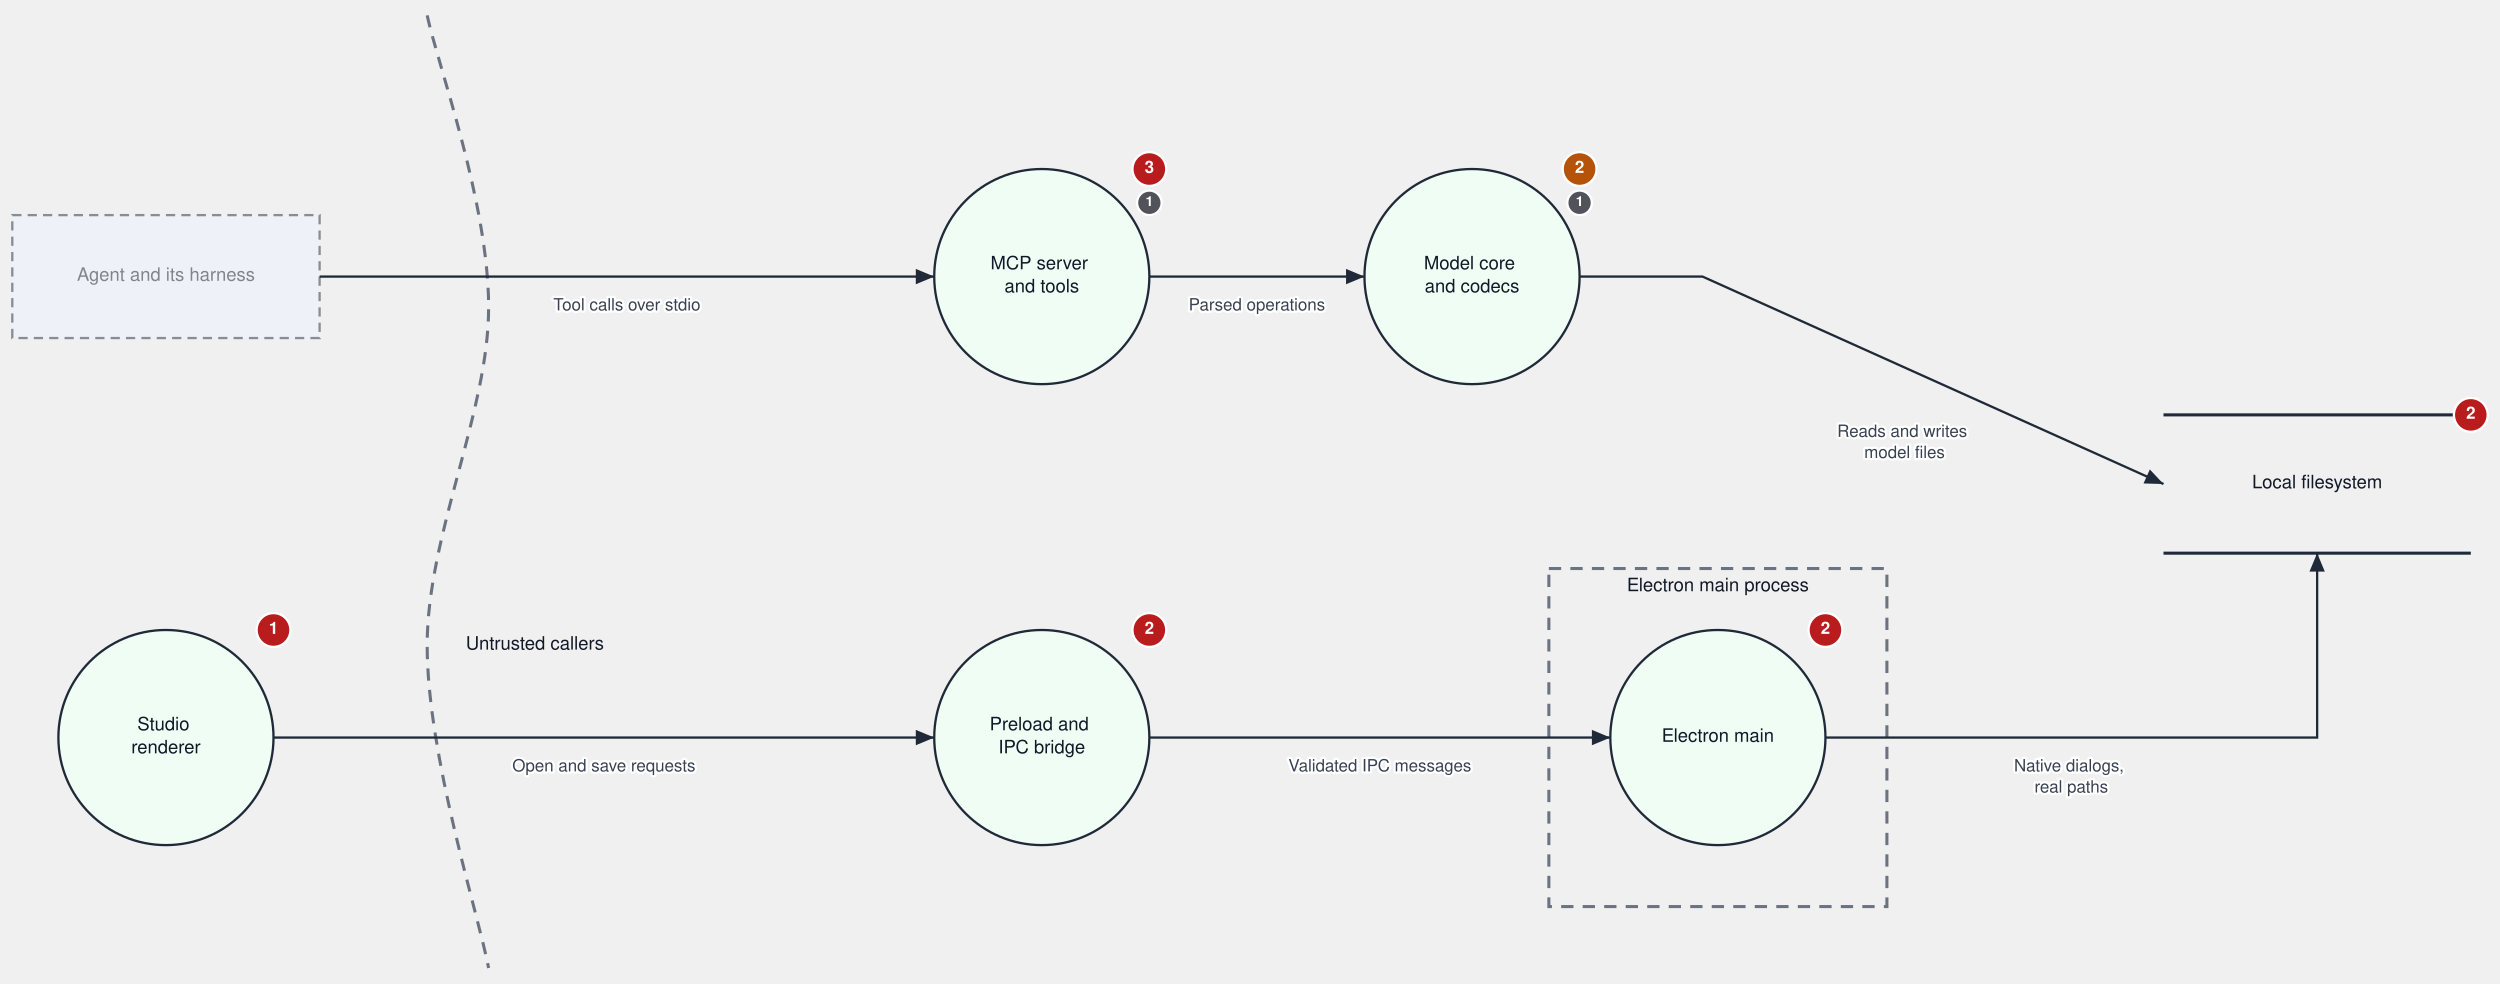
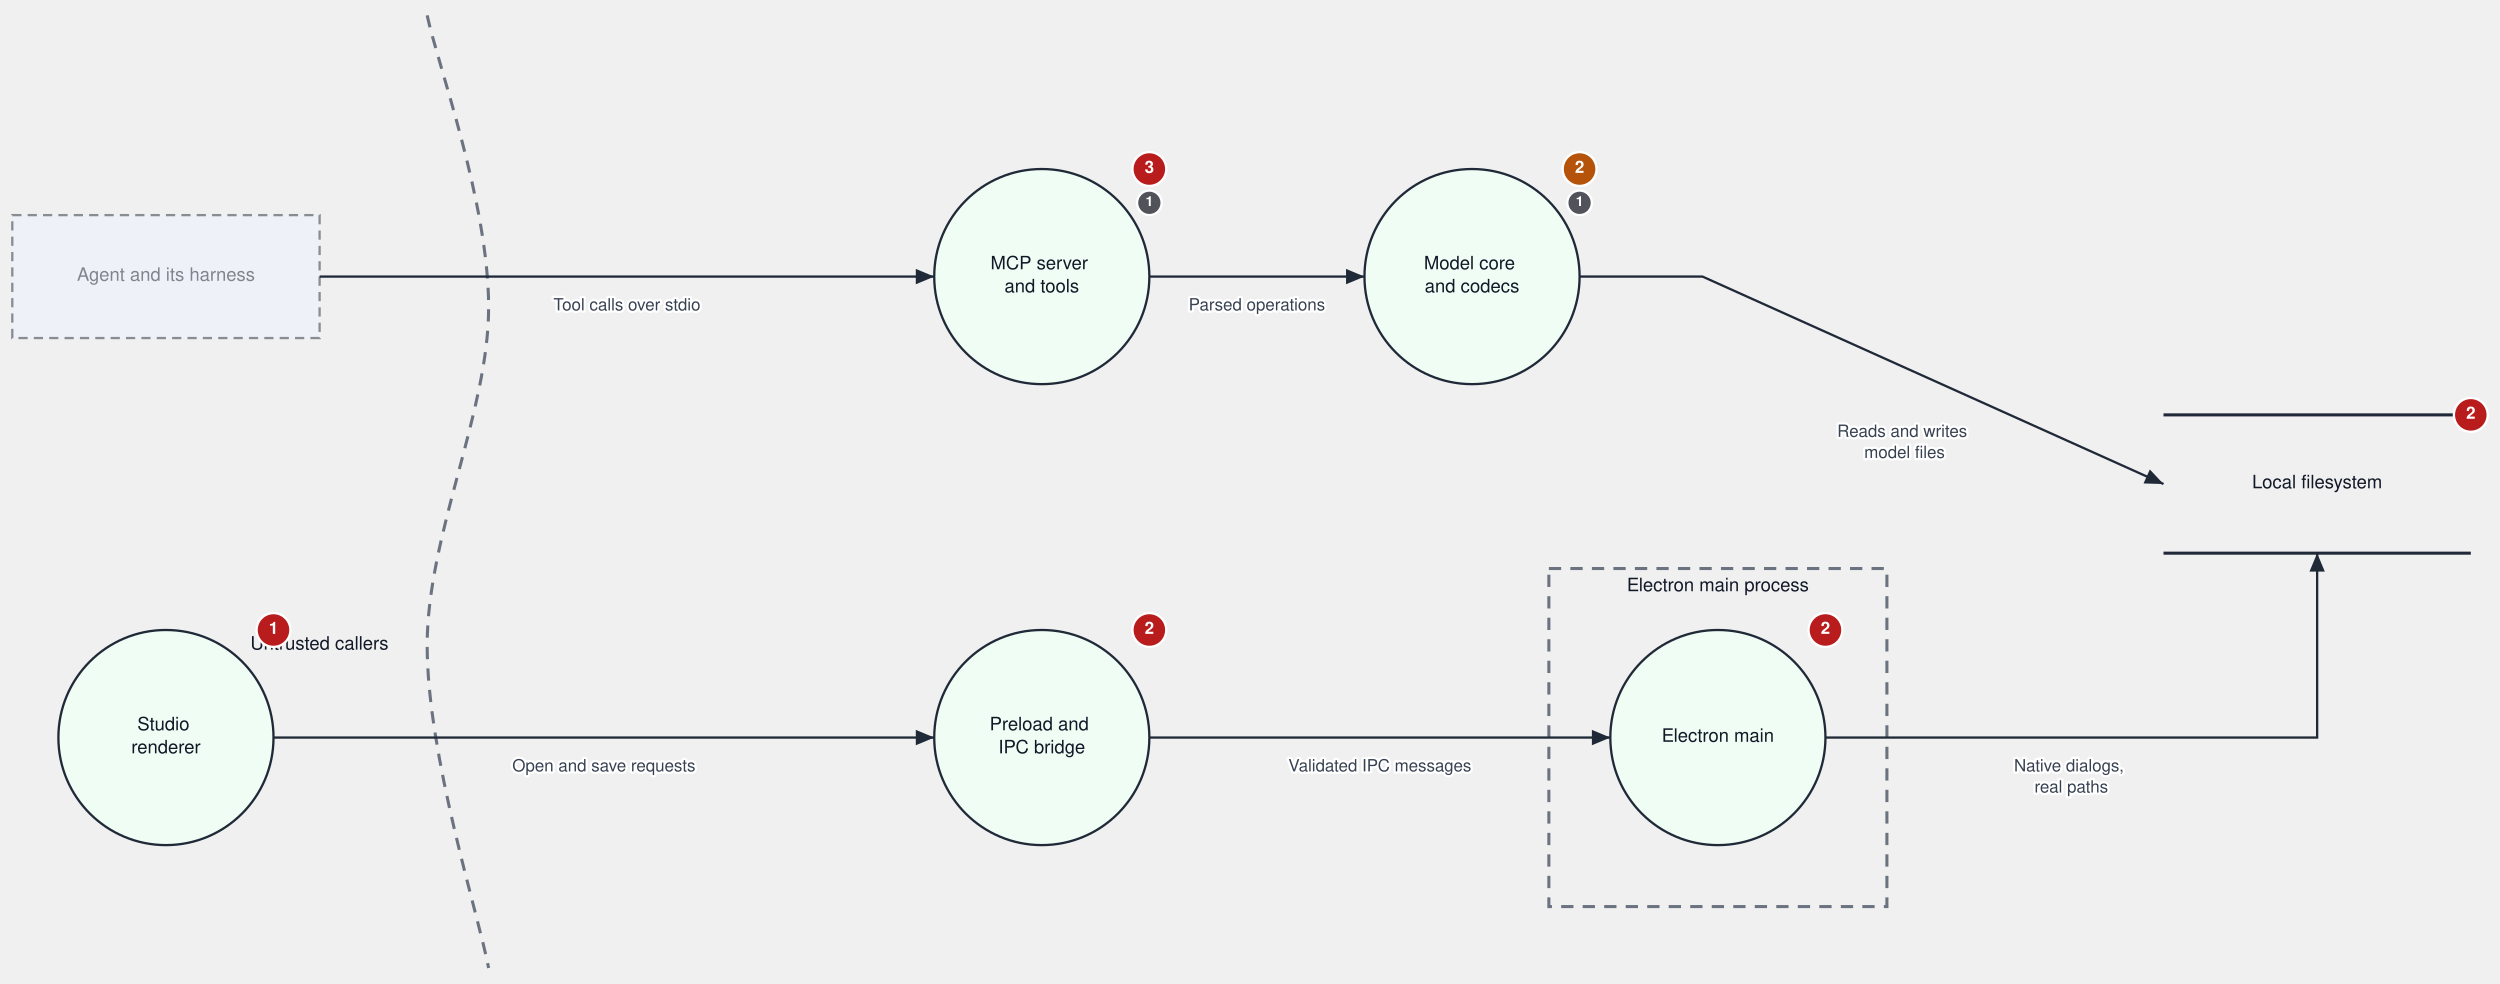
<svg xmlns="http://www.w3.org/2000/svg" viewBox="22 50 1627 640" width="1627" height="640">
  <style>.pn-element {
  font-family: 'Helvetica Neue', Helvetica, Arial, sans-serif;
}
.pn-shape {
  fill: #ffffff;
  stroke: #1f2937;
  stroke-width: 1.5;
}
.pn-actor {
  fill: #eef2ff;
}
.pn-process {
  fill: #f0fdf4;
}
.pn-store {
  fill: none;
  stroke-width: 2;
}
.pn-boundary-box,
.pn-boundary-curve {
  fill: none;
  stroke: #6b7280;
  stroke-width: 2;
  stroke-dasharray: 8 6;
}
.pn-out-of-scope {
  opacity: 0.5;
}
.pn-out-of-scope .pn-shape {
  stroke-dasharray: 6 4;
}
.pn-label {
  fill: #111827;
  font-size: 12px;
  font-weight: 500;
  text-anchor: middle;
  dominant-baseline: central;
}
.pn-note {
  fill: #374151;
  font-size: 12px;
  text-anchor: middle;
  dominant-baseline: central;
}
.pn-flow {
  fill: none;
}
.pn-flow-arrow {
  fill: #1f2937;
  stroke: none;
}
.pn-flow-label {
  fill: #374151;
  font-size: 11px;
  text-anchor: middle;
  dominant-baseline: central;
  paint-order: stroke;
  stroke: #ffffff;
  stroke-width: 3;
  stroke-linejoin: round;
}
.pn-badge {
  stroke: #ffffff;
  stroke-width: 1.5;
}
.pn-badge-count {
  fill: #ffffff;
  stroke: none;
  font-weight: 600;
  text-anchor: middle;
  dominant-baseline: central;
}
.pn-badge-primary .pn-badge-count {
  font-size: 11px;
}
.pn-badge-secondary .pn-badge-count {
  font-size: 9px;
}
.pn-tone-critical {
  fill: #7f1d1d;
}
.pn-tone-high {
  fill: #b91c1c;
}
.pn-tone-medium {
  fill: #b45309;
}
.pn-tone-low {
  fill: #1d4ed8;
}
.pn-tone-neutral {
  fill: #52525b;
}
</style>
  <g transform="translate(298, 58)">
    <g class="pn-element">
      <path class="pn-shape pn-boundary-curve" d="M 2 2 C 8.667 33.667 42 123.667 42 192 C 42 260.333 2 340.333 2 412 C 2 483.667 35.333 587 42 622" />
-       <text class="pn-label" x="72.1" y="412">
-         <tspan x="72.1" dy="0">Untrusted callers</tspan>
+       <text class="pn-label" x="-68.1" y="412">
+         <tspan x="-68.1" dy="0">Untrusted callers</tspan>
      </text>
    </g>
  </g>
  <g transform="translate(1030, 420)">
    <g class="pn-element">
      <rect class="pn-shape pn-boundary-box" width="220" height="220" />
      <text class="pn-label" x="110" y="12">
        <tspan x="110" dy="0">Electron main process</tspan>
      </text>
    </g>
  </g>
  <g transform="translate(30, 190)">
    <g class="pn-element pn-out-of-scope">
      <rect class="pn-shape pn-actor" width="200" height="80" />
      <text class="pn-label" x="100" y="40">
        <tspan x="100" dy="0">Agent and its harness</tspan>
      </text>
    </g>
  </g>
  <g transform="translate(60, 460)">
    <g class="pn-element">
      <circle class="pn-shape pn-process" cx="70" cy="70" r="70" />
      <text class="pn-label" x="70" y="62.5">
        <tspan x="70" dy="0">Studio</tspan>
        <tspan x="70" dy="15">renderer</tspan>
      </text>
      <g class="pn-badge" transform="translate(140, 0)">
        <g class="pn-badge-primary">
          <circle class="pn-tone-high" r="11" />
          <text class="pn-badge-count">1</text>
        </g>
      </g>
    </g>
  </g>
  <g transform="translate(630, 160)">
    <g class="pn-element">
      <circle class="pn-shape pn-process" cx="70" cy="70" r="70" />
      <text class="pn-label" x="70" y="62.5">
        <tspan x="70" dy="0">MCP server</tspan>
        <tspan x="70" dy="15">and tools</tspan>
      </text>
      <g class="pn-badge" transform="translate(140, 0)">
        <g class="pn-badge-primary">
          <circle class="pn-tone-high" r="11" />
          <text class="pn-badge-count">3</text>
        </g>
        <g class="pn-badge-secondary" transform="translate(0, 22)">
          <circle class="pn-tone-neutral" r="8" />
          <text class="pn-badge-count">1</text>
        </g>
      </g>
    </g>
  </g>
  <g transform="translate(910, 160)">
    <g class="pn-element">
      <circle class="pn-shape pn-process" cx="70" cy="70" r="70" />
      <text class="pn-label" x="70" y="62.5">
        <tspan x="70" dy="0">Model core</tspan>
        <tspan x="70" dy="15">and codecs</tspan>
      </text>
      <g class="pn-badge" transform="translate(140, 0)">
        <g class="pn-badge-primary">
          <circle class="pn-tone-medium" r="11" />
          <text class="pn-badge-count">2</text>
        </g>
        <g class="pn-badge-secondary" transform="translate(0, 22)">
          <circle class="pn-tone-neutral" r="8" />
          <text class="pn-badge-count">1</text>
        </g>
      </g>
    </g>
  </g>
  <g transform="translate(630, 460)">
    <g class="pn-element">
      <circle class="pn-shape pn-process" cx="70" cy="70" r="70" />
      <text class="pn-label" x="70" y="62.5">
        <tspan x="70" dy="0">Preload and</tspan>
        <tspan x="70" dy="15">IPC bridge</tspan>
      </text>
      <g class="pn-badge" transform="translate(140, 0)">
        <g class="pn-badge-primary">
          <circle class="pn-tone-high" r="11" />
          <text class="pn-badge-count">2</text>
        </g>
      </g>
    </g>
  </g>
  <g transform="translate(1070, 460)">
    <g class="pn-element">
      <circle class="pn-shape pn-process" cx="70" cy="70" r="70" />
      <text class="pn-label" x="70" y="70">
        <tspan x="70" dy="0">Electron main</tspan>
      </text>
      <g class="pn-badge" transform="translate(140, 0)">
        <g class="pn-badge-primary">
          <circle class="pn-tone-high" r="11" />
          <text class="pn-badge-count">2</text>
        </g>
      </g>
    </g>
  </g>
  <g transform="translate(1430, 320)">
    <g class="pn-element">
      <line class="pn-shape pn-store" x1="0" y1="0" x2="200" y2="0" />
      <line class="pn-shape pn-store" x1="0" y1="90" x2="200" y2="90" />
      <text class="pn-label" x="100" y="45">
        <tspan x="100" dy="0">Local filesystem</tspan>
      </text>
      <g class="pn-badge" transform="translate(200, 0)">
        <g class="pn-badge-primary">
          <circle class="pn-tone-high" r="11" />
          <text class="pn-badge-count">2</text>
        </g>
      </g>
    </g>
  </g>
  <g class="pn-element">
    <path class="pn-shape pn-flow" d="M 230 230 L 630 230" />
    <path class="pn-flow-arrow" d="M 630 230 L 618 235 L 618 225 Z" />
    <text class="pn-flow-label" x="430" y="249.5">
      <tspan x="430" dy="0">Tool calls over stdio</tspan>
    </text>
  </g>
  <g class="pn-element">
    <path class="pn-shape pn-flow" d="M 770 230 L 910 230" />
    <path class="pn-flow-arrow" d="M 910 230 L 898 235 L 898 225 Z" />
    <text class="pn-flow-label" x="840" y="249.5">
      <tspan x="840" dy="0">Parsed operations</tspan>
    </text>
  </g>
  <g class="pn-element">
    <path class="pn-shape pn-flow" d="M 1050 230 L 1130 230 L 1430 365" />
    <path class="pn-flow-arrow" d="M 1430 365 L 1417.005 364.635 L 1421.109 355.516 Z" />
    <text class="pn-flow-label" x="1261.473" y="331.795">
      <tspan x="1261.473" dy="0">Reads and writes</tspan>
      <tspan x="1261.473" dy="13.75">model files</tspan>
    </text>
  </g>
  <g class="pn-element">
    <path class="pn-shape pn-flow" d="M 200 530 L 630 530" />
    <path class="pn-flow-arrow" d="M 630 530 L 618 535 L 618 525 Z" />
    <text class="pn-flow-label" x="415" y="549.5">
      <tspan x="415" dy="0">Open and save requests</tspan>
    </text>
  </g>
  <g class="pn-element">
    <path class="pn-shape pn-flow" d="M 770 530 L 1070 530" />
    <path class="pn-flow-arrow" d="M 1070 530 L 1058 535 L 1058 525 Z" />
    <text class="pn-flow-label" x="920" y="549.5">
      <tspan x="920" dy="0">Validated IPC messages</tspan>
    </text>
  </g>
  <g class="pn-element">
    <path class="pn-shape pn-flow" d="M 1210 530 L 1530 530 L 1530 410" />
    <path class="pn-flow-arrow" d="M 1530 410 L 1535 422 L 1525 422 Z" />
    <text class="pn-flow-label" x="1370" y="549.5">
      <tspan x="1370" dy="0">Native dialogs,</tspan>
      <tspan x="1370" dy="13.75">real paths</tspan>
    </text>
  </g>
</svg>
